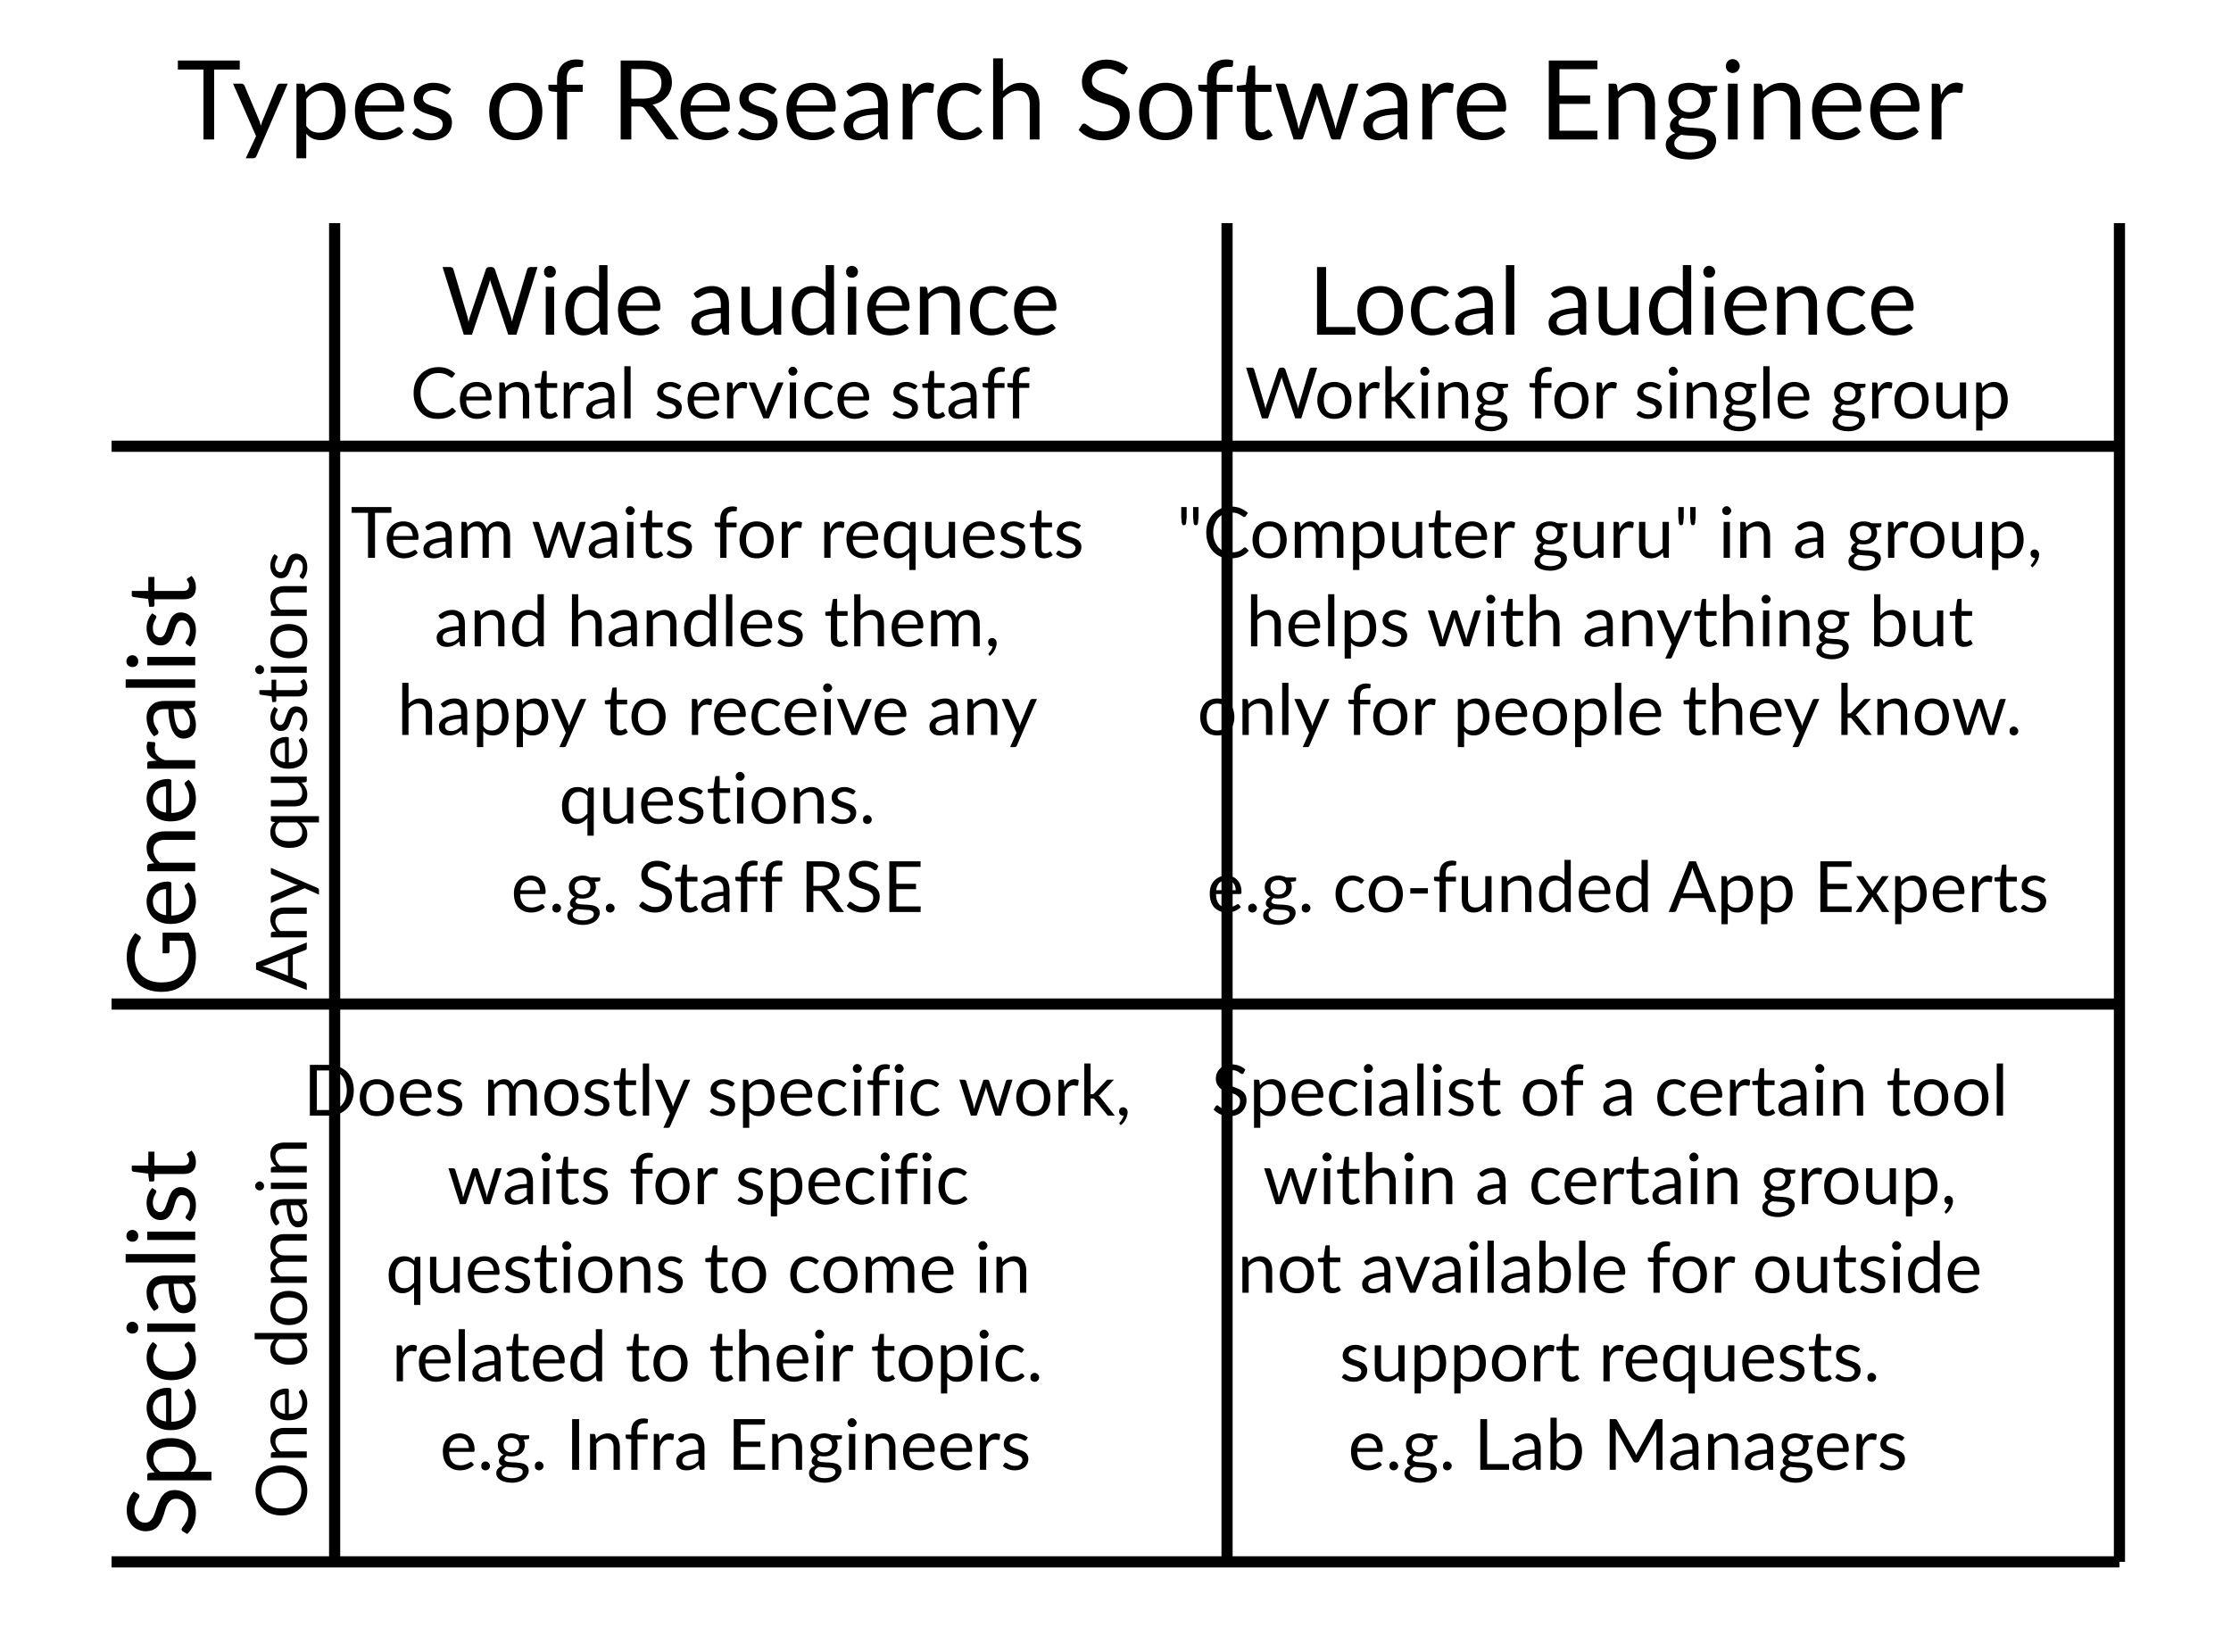
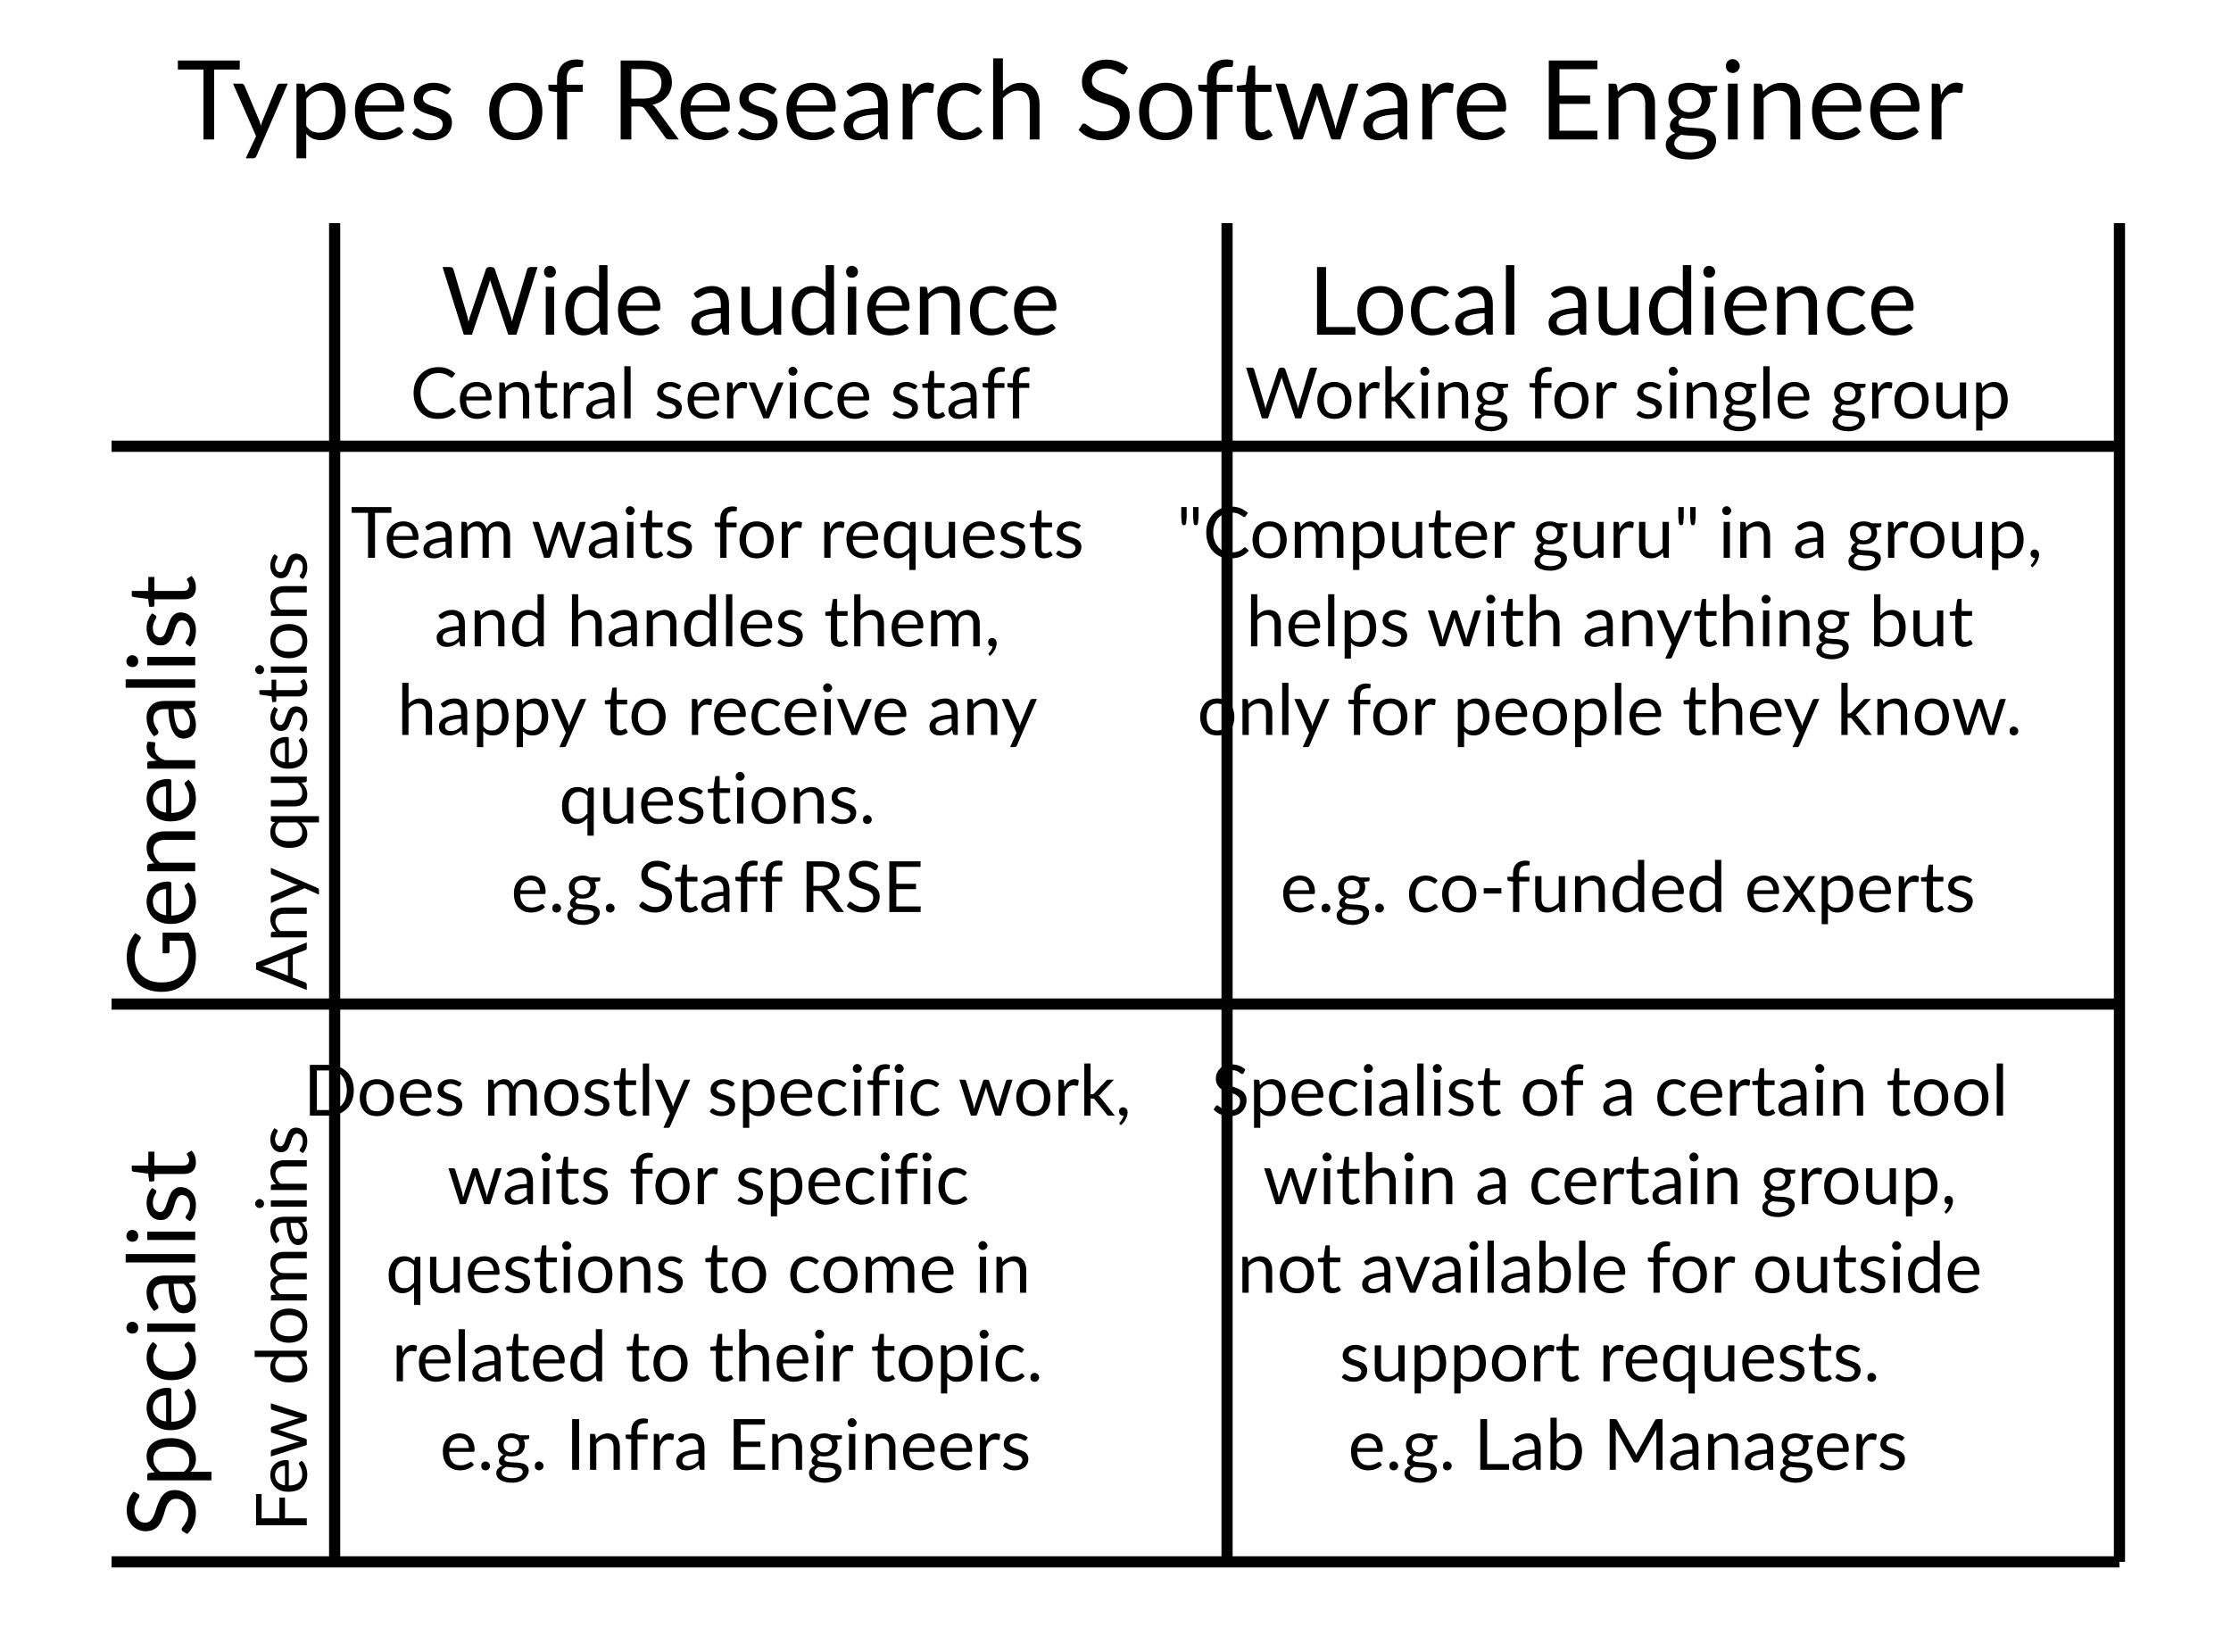
<svg xmlns="http://www.w3.org/2000/svg" width="20cm" height="14.8cm" viewBox="0 0 200 148" version="1.1" id="svg8">
  <defs id="defs2" />
  <g id="layer1">
    <path style="fill:#ff6600;fill-rule:evenodd;stroke:#000000;stroke-width:1;stroke-linejoin:round;paint-order:stroke fill markers;stop-color:#000000" d="M 10,40 190,40" id="path1668" />
    <path style="fill:#ff6600;fill-rule:evenodd;stroke:#000000;stroke-width:1;stroke-linejoin:round;paint-order:stroke fill markers;stop-color:#000000" d="M 10,90 H 190" id="path1670" />
    <path style="fill:#ff6600;fill-rule:evenodd;stroke:#000000;stroke-width:1;stroke-linejoin:round;paint-order:stroke fill markers;stop-color:#000000" d="M 10,140 H 190" id="path1672" />
    <path style="fill:#ff6600;fill-rule:evenodd;stroke:#000000;stroke-width:1;stroke-linejoin:round;paint-order:stroke fill markers;stop-color:#000000" d="M 190,20 V 140" id="path1674" />
    <path style="fill:#ff6600;fill-rule:evenodd;stroke:#000000;stroke-width:1;stroke-linejoin:round;paint-order:stroke fill markers;stop-color:#000000" d="M 110,20 V 140" id="path1676" />
    <path style="fill:#ff6600;fill-rule:evenodd;stroke:#000000;stroke-width:1;stroke-linejoin:round;paint-order:stroke fill markers;stop-color:#000000" d="M 30,20 V 140" id="path1678" />
    <text xml:space="preserve" style="font-size:4.233px;line-height:1.25;font-family:Lato;-inkscape-font-specification:'Lato, Normal';text-align:center;letter-spacing:0px;word-spacing:0px;writing-mode:lr-tb;text-anchor:middle;stroke-width:0.265" x="70" y="30" id="text1682">
      <tspan id="tspan1680" x="70" y="30" style="font-style:normal;font-variant:normal;font-weight:normal;font-stretch:normal;font-size:8.467px;font-family:Lato;-inkscape-font-specification:'Lato, Normal';font-variant-ligatures:normal;font-variant-caps:normal;font-variant-numeric:normal;font-variant-east-asian:normal;stroke-width:0.265">Wide audience</tspan>
    </text>
    <text xml:space="preserve" style="font-size:8.467px;line-height:1.25;font-family:Lato;-inkscape-font-specification:'Lato, Normal';text-align:center;letter-spacing:0px;word-spacing:0px;writing-mode:lr-tb;text-anchor:middle;stroke-width:0.265" x="150" y="30" id="text1686">
      <tspan id="tspan1684" x="150" y="30" style="stroke-width:0.265">Local audience</tspan>
    </text>
    <text xml:space="preserve" style="font-size:8.467px;line-height:1.25;font-family:Lato;-inkscape-font-specification:'Lato, Normal';text-align:center;letter-spacing:0px;word-spacing:0px;writing-mode:lr-tb;text-anchor:middle;stroke-width:0.265" x="-65" y="17.5" id="text1690" transform="rotate(-90)">
      <tspan id="tspan1688" x="-65" y="17.5" style="stroke-width:0.265">Generalist</tspan>
    </text>
    <text xml:space="preserve" style="font-size:8.467px;line-height:1.25;font-family:Lato;-inkscape-font-specification:'Lato, Normal';text-align:center;letter-spacing:0px;word-spacing:0px;writing-mode:lr-tb;text-anchor:middle;stroke-width:0.265" x="-115" y="17.5" id="text1694" transform="rotate(-90)">
      <tspan id="tspan1692" x="-115" y="17.5" style="stroke-width:0.265">Specialist</tspan>
    </text>
    <text xml:space="preserve" style="font-size:8.467px;line-height:1.25;font-family:Lato;-inkscape-font-specification:'Lato, Normal';text-align:center;letter-spacing:0px;word-spacing:0px;writing-mode:lr-tb;text-anchor:middle;stroke-width:0.265" x="70" y="37.5" id="text1698">
      <tspan id="tspan1696" x="70" y="37.5" style="font-style:normal;font-variant:normal;font-weight:normal;font-stretch:normal;font-size:6.35px;font-family:Lato;-inkscape-font-specification:'Lato, Normal';font-variant-ligatures:normal;font-variant-caps:normal;font-variant-numeric:normal;font-variant-east-asian:normal;stroke-width:0.265">Central service staff</tspan>
    </text>
    <text xml:space="preserve" style="font-size:6.35px;line-height:1.25;font-family:Lato;-inkscape-font-specification:'Lato, Normal';text-align:center;letter-spacing:0px;word-spacing:0px;writing-mode:lr-tb;text-anchor:middle;stroke-width:0.265" x="150" y="37.5" id="text1704">
      <tspan id="tspan1702" x="150" y="37.5" style="stroke-width:0.265">Working for single group</tspan>
    </text>
    <text xml:space="preserve" style="font-size:6.35px;line-height:1.25;font-family:Lato;-inkscape-font-specification:'Lato, Normal';text-align:center;letter-spacing:0px;word-spacing:0px;writing-mode:lr-tb;text-anchor:middle;stroke-width:0.265" x="70" y="50" id="text1708">
      <tspan id="tspan1706" x="70" y="50" style="stroke-width:0.265">Team waits for requests</tspan>
      <tspan x="70" y="57.938" style="stroke-width:0.265" id="tspan1710">and handles them,</tspan>
      <tspan x="70" y="65.875" style="stroke-width:0.265" id="tspan1712">happy to receive any</tspan>
      <tspan x="70" y="73.812" style="stroke-width:0.265" id="tspan1714">questions.</tspan>
      <tspan x="70" y="81.75" style="stroke-width:0.265" id="tspan1754">e.g. Staff RSE</tspan>
      <tspan x="70" y="89.688" style="stroke-width:0.265" id="tspan1752" />
    </text>
    <text xml:space="preserve" style="font-size:6.35px;line-height:1.25;font-family:Lato;-inkscape-font-specification:'Lato, Normal';text-align:center;letter-spacing:0px;word-spacing:0px;writing-mode:lr-tb;text-anchor:middle;stroke-width:0.265" x="70" y="100" id="text1718">
      <tspan id="tspan1716" x="70" y="100" style="stroke-width:0.265">Does mostly specific work,</tspan>
      <tspan x="70" y="107.938" style="stroke-width:0.265" id="tspan1720">waits for specific </tspan>
      <tspan x="70" y="115.875" style="stroke-width:0.265" id="tspan1722">questions to come in </tspan>
      <tspan x="70" y="123.812" style="stroke-width:0.265" id="tspan1724">related to their topic.</tspan>
      <tspan x="70" y="131.75" style="stroke-width:0.265" id="tspan1756">e.g. Infra Engineers</tspan>
    </text>
    <text xml:space="preserve" style="font-size:6.35px;line-height:1.25;font-family:Lato;-inkscape-font-specification:'Lato, Normal';text-align:center;letter-spacing:0px;word-spacing:0px;writing-mode:lr-tb;text-anchor:middle;stroke-width:0.265" x="150" y="50" id="text1728">
      <tspan id="tspan1726" x="150" y="50" style="stroke-width:0.265">"Computer guru" in a group,</tspan>
      <tspan x="150" y="57.938" style="stroke-width:0.265" id="tspan1730">helps with anything but</tspan>
      <tspan x="150" y="65.875" style="stroke-width:0.265" id="tspan1732">only for people they know.</tspan>
      <tspan x="150" y="73.812" style="stroke-width:0.265" id="tspan1748" />
-       <tspan x="150" y="81.75" style="stroke-width:0.265" id="tspan1750">e.g. co-funded App Experts</tspan>
+       <tspan x="150" y="81.75" style="stroke-width:0.265" id="tspan1750">e.g. co-funded experts</tspan>
    </text>
    <text xml:space="preserve" style="font-size:6.35px;line-height:1.25;font-family:Lato;-inkscape-font-specification:'Lato, Normal';text-align:center;letter-spacing:0px;word-spacing:0px;writing-mode:lr-tb;text-anchor:middle;stroke-width:0.265" x="150" y="90" id="text1736">
      <tspan id="tspan1734" x="150" y="90" style="stroke-width:0.265" />
    </text>
    <text xml:space="preserve" style="font-size:6.35px;line-height:1.25;font-family:Lato;-inkscape-font-specification:'Lato, Normal';text-align:center;letter-spacing:0px;word-spacing:0px;writing-mode:lr-tb;text-anchor:middle;stroke-width:0.265" x="150" y="100" id="text1740">
      <tspan id="tspan1738" x="150" y="100" style="stroke-width:0.265">Specialist of a certain tool</tspan>
      <tspan x="150" y="107.938" style="stroke-width:0.265" id="tspan1742">within a certain group,</tspan>
      <tspan x="150" y="115.875" style="stroke-width:0.265" id="tspan1744">not available for outside</tspan>
      <tspan x="150" y="123.812" style="stroke-width:0.265" id="tspan1746">support requests.</tspan>
      <tspan x="150" y="131.75" style="stroke-width:0.265" id="tspan1758">e.g. Lab Managers</tspan>
    </text>
    <text xml:space="preserve" style="font-size:6.35px;line-height:1.25;font-family:Lato;-inkscape-font-specification:'Lato, Normal';text-align:center;letter-spacing:0px;word-spacing:0px;writing-mode:lr-tb;text-anchor:middle;stroke-width:0.265" x="-65" y="27.5" id="text1762" transform="rotate(-90)">
      <tspan id="tspan1760" x="-65" y="27.5" style="stroke-width:0.265">Any questions</tspan>
    </text>
    <text xml:space="preserve" style="font-size:6.35px;line-height:1.25;font-family:Lato;-inkscape-font-specification:'Lato, Normal';text-align:center;letter-spacing:0px;word-spacing:0px;writing-mode:lr-tb;text-anchor:middle;stroke-width:0.265" x="-115" y="27.5" id="text1766" transform="rotate(-90)">
-       <tspan id="tspan1764" x="-115" y="27.5" style="stroke-width:0.265">One domain</tspan>
+       <tspan id="tspan1764" x="-115" y="27.5" style="stroke-width:0.265">Few domains</tspan>
    </text>
    <text xml:space="preserve" style="font-size:6.35px;line-height:1.25;font-family:Lato;-inkscape-font-specification:'Lato, Normal';text-align:center;letter-spacing:0px;word-spacing:0px;writing-mode:lr-tb;text-anchor:middle;stroke-width:0.265" x="100" y="12.5" id="text1770">
      <tspan id="tspan1768" x="100" y="12.5" style="font-style:normal;font-variant:normal;font-weight:normal;font-stretch:normal;font-size:9.878px;font-family:Lato;-inkscape-font-specification:'Lato, Normal';font-variant-ligatures:normal;font-variant-caps:normal;font-variant-numeric:normal;font-variant-east-asian:normal;stroke-width:0.265">Types of Research Software Engineer</tspan>
    </text>
  </g>
</svg>
